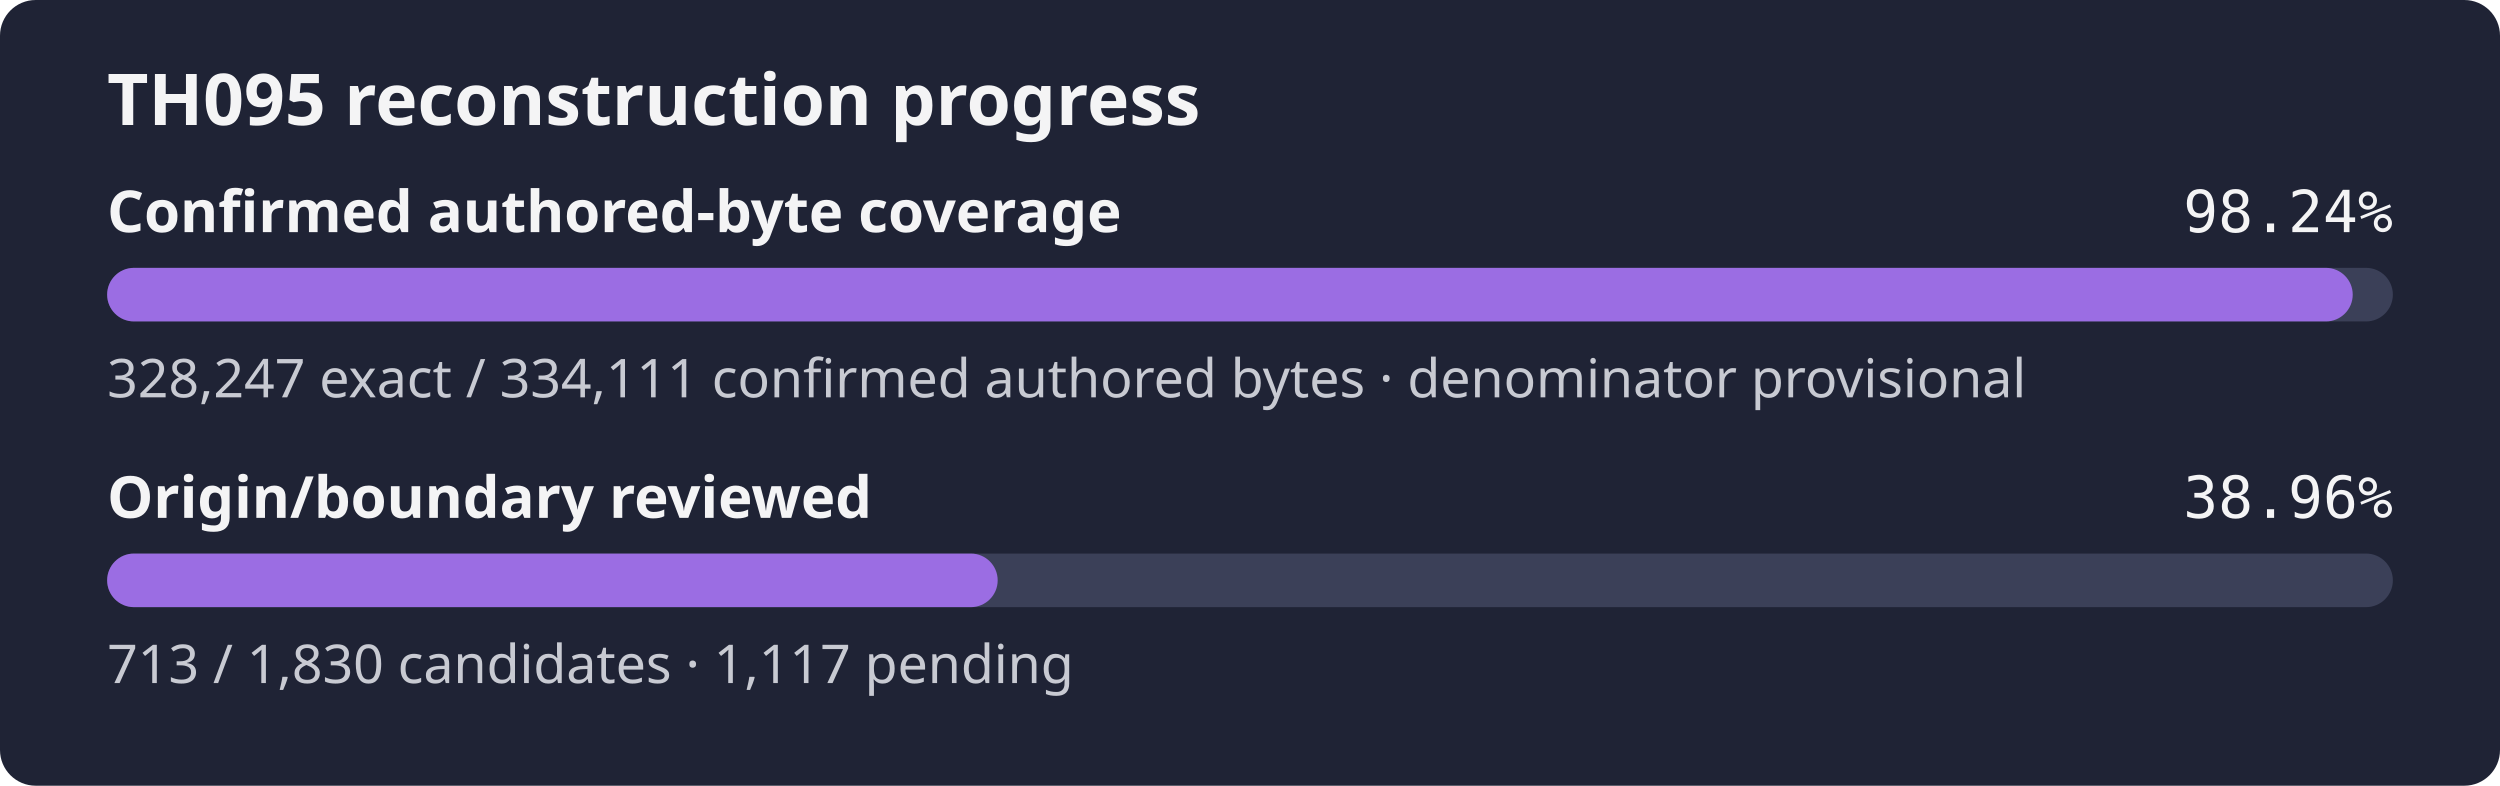
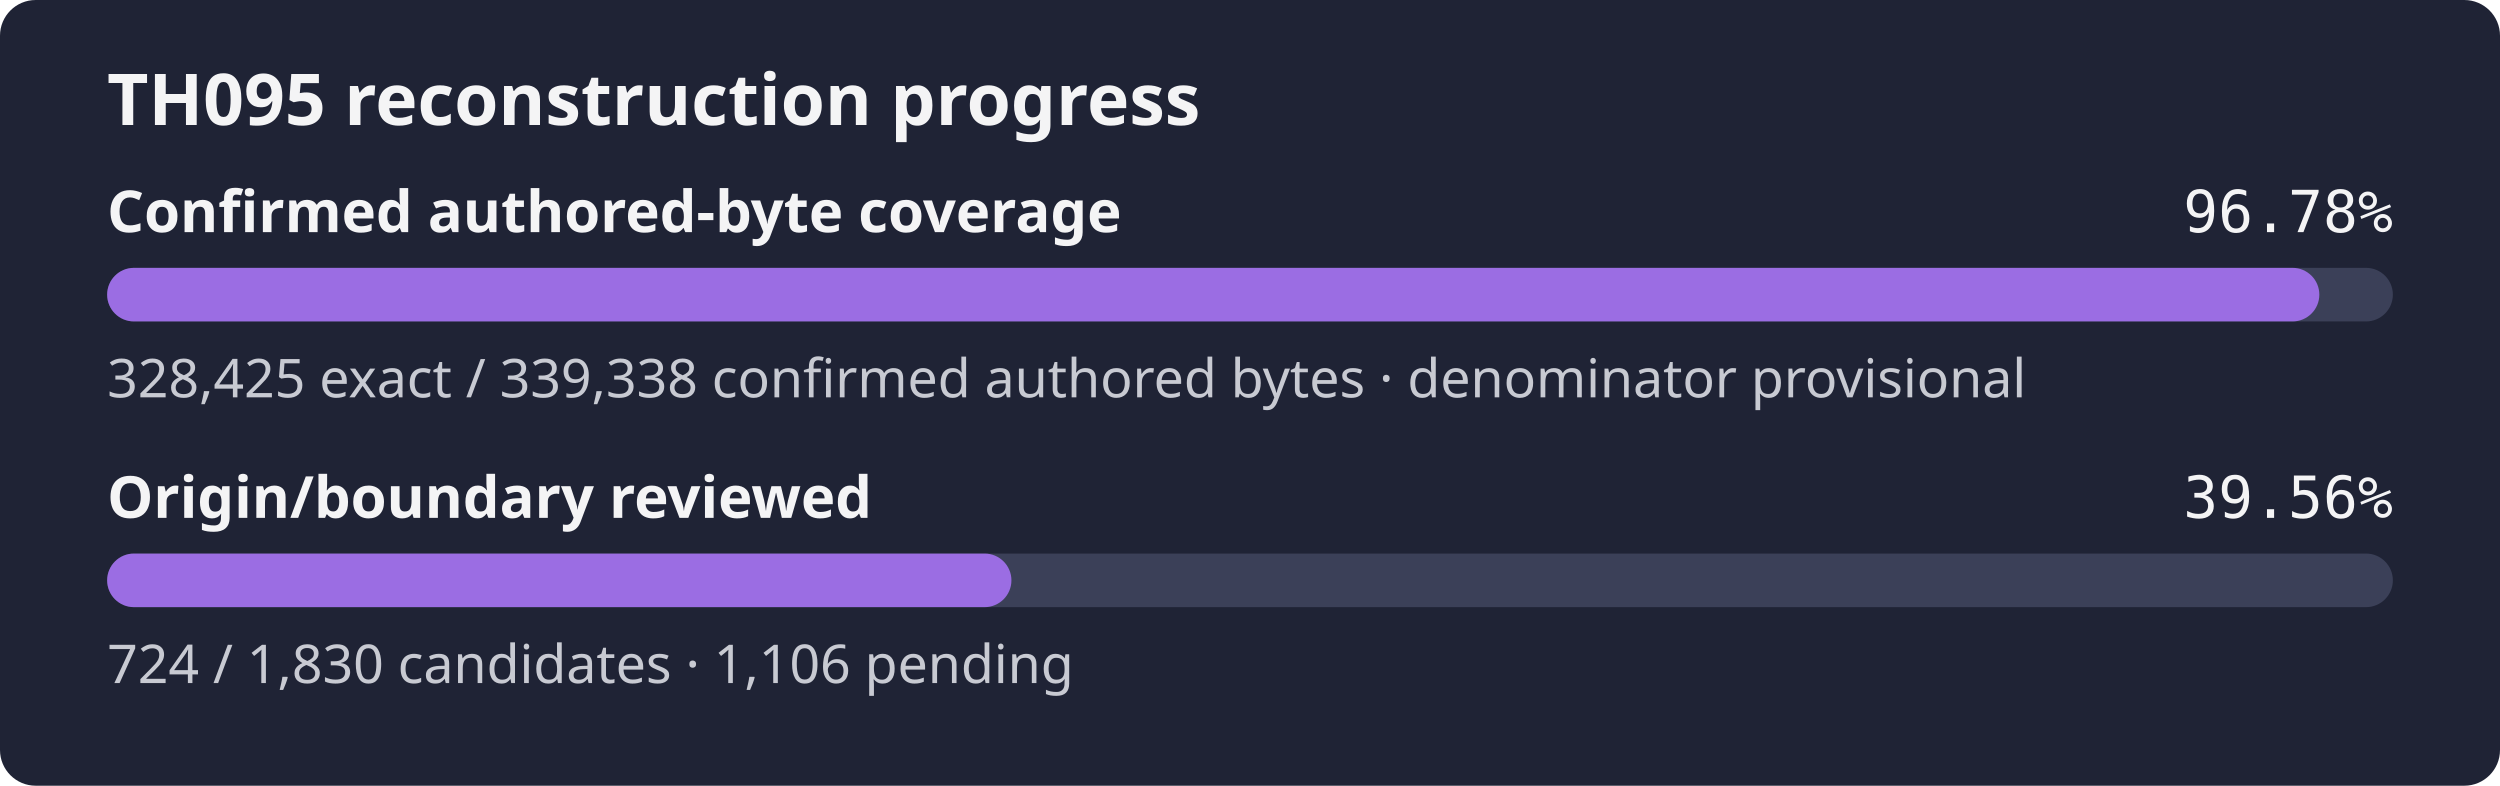
- <svg xmlns="http://www.w3.org/2000/svg" width="560" height="176" role="img" aria-label="TH095 reconstruction progress: 98.24% of the confirmed authored-byte set is exact, origin review 38.96%">
+ <svg xmlns="http://www.w3.org/2000/svg" width="560" height="176" role="img" aria-label="TH095 reconstruction progress: 96.78% of the confirmed authored-byte set is exact, origin review 39.56%">
  <rect width="560" height="176" rx="8" fill="#1f2335" />
  <text x="24" y="28" fill="#f4f4f5" font-family="sans-serif" font-size="16" font-weight="600">TH095 reconstruction progress</text>
  <text x="24" y="52" fill="#f4f4f5" font-family="sans-serif" font-size="13" font-weight="600">Confirmed authored-byte coverage</text>
-   <text x="536" y="52" fill="#f4f4f5" text-anchor="end" font-family="monospace" font-size="13">98.24%</text>
+   <text x="536" y="52" fill="#f4f4f5" text-anchor="end" font-family="monospace" font-size="13">96.78%</text>
  <rect x="24" y="60" width="512" height="12" rx="6" fill="#3b4058" />
-   <rect x="24" y="60" width="503.01" height="12" rx="6" fill="#9b6de3" />
-   <text x="24" y="89" fill="#c8cad2" font-family="sans-serif" font-size="12">328,247 exact / 334,111 confirmed authored bytes · denominator provisional</text>
+   <rect x="24" y="60" width="495.53" height="12" rx="6" fill="#9b6de3" />
+   <text x="24" y="89" fill="#c8cad2" font-family="sans-serif" font-size="12">328,425 exact / 339,338 confirmed authored bytes · denominator provisional</text>
  <text x="24" y="116" fill="#f4f4f5" font-family="sans-serif" font-size="13" font-weight="600">Origin/boundary reviewed</text>
-   <text x="536" y="116" fill="#f4f4f5" text-anchor="end" font-family="monospace" font-size="13">38.96%</text>
+   <text x="536" y="116" fill="#f4f4f5" text-anchor="end" font-family="monospace" font-size="13">39.56%</text>
  <rect x="24" y="124" width="512" height="12" rx="6" fill="#3b4058" />
-   <rect x="24" y="124" width="199.48" height="12" rx="6" fill="#9b6de3" />
-   <text x="24" y="153" fill="#c8cad2" font-family="sans-serif" font-size="12">713 / 1,830 candidates · 1,117 pending</text>
+   <rect x="24" y="124" width="202.56" height="12" rx="6" fill="#9b6de3" />
+   <text x="24" y="153" fill="#c8cad2" font-family="sans-serif" font-size="12">724 / 1,830 candidates · 1,106 pending</text>
</svg>
